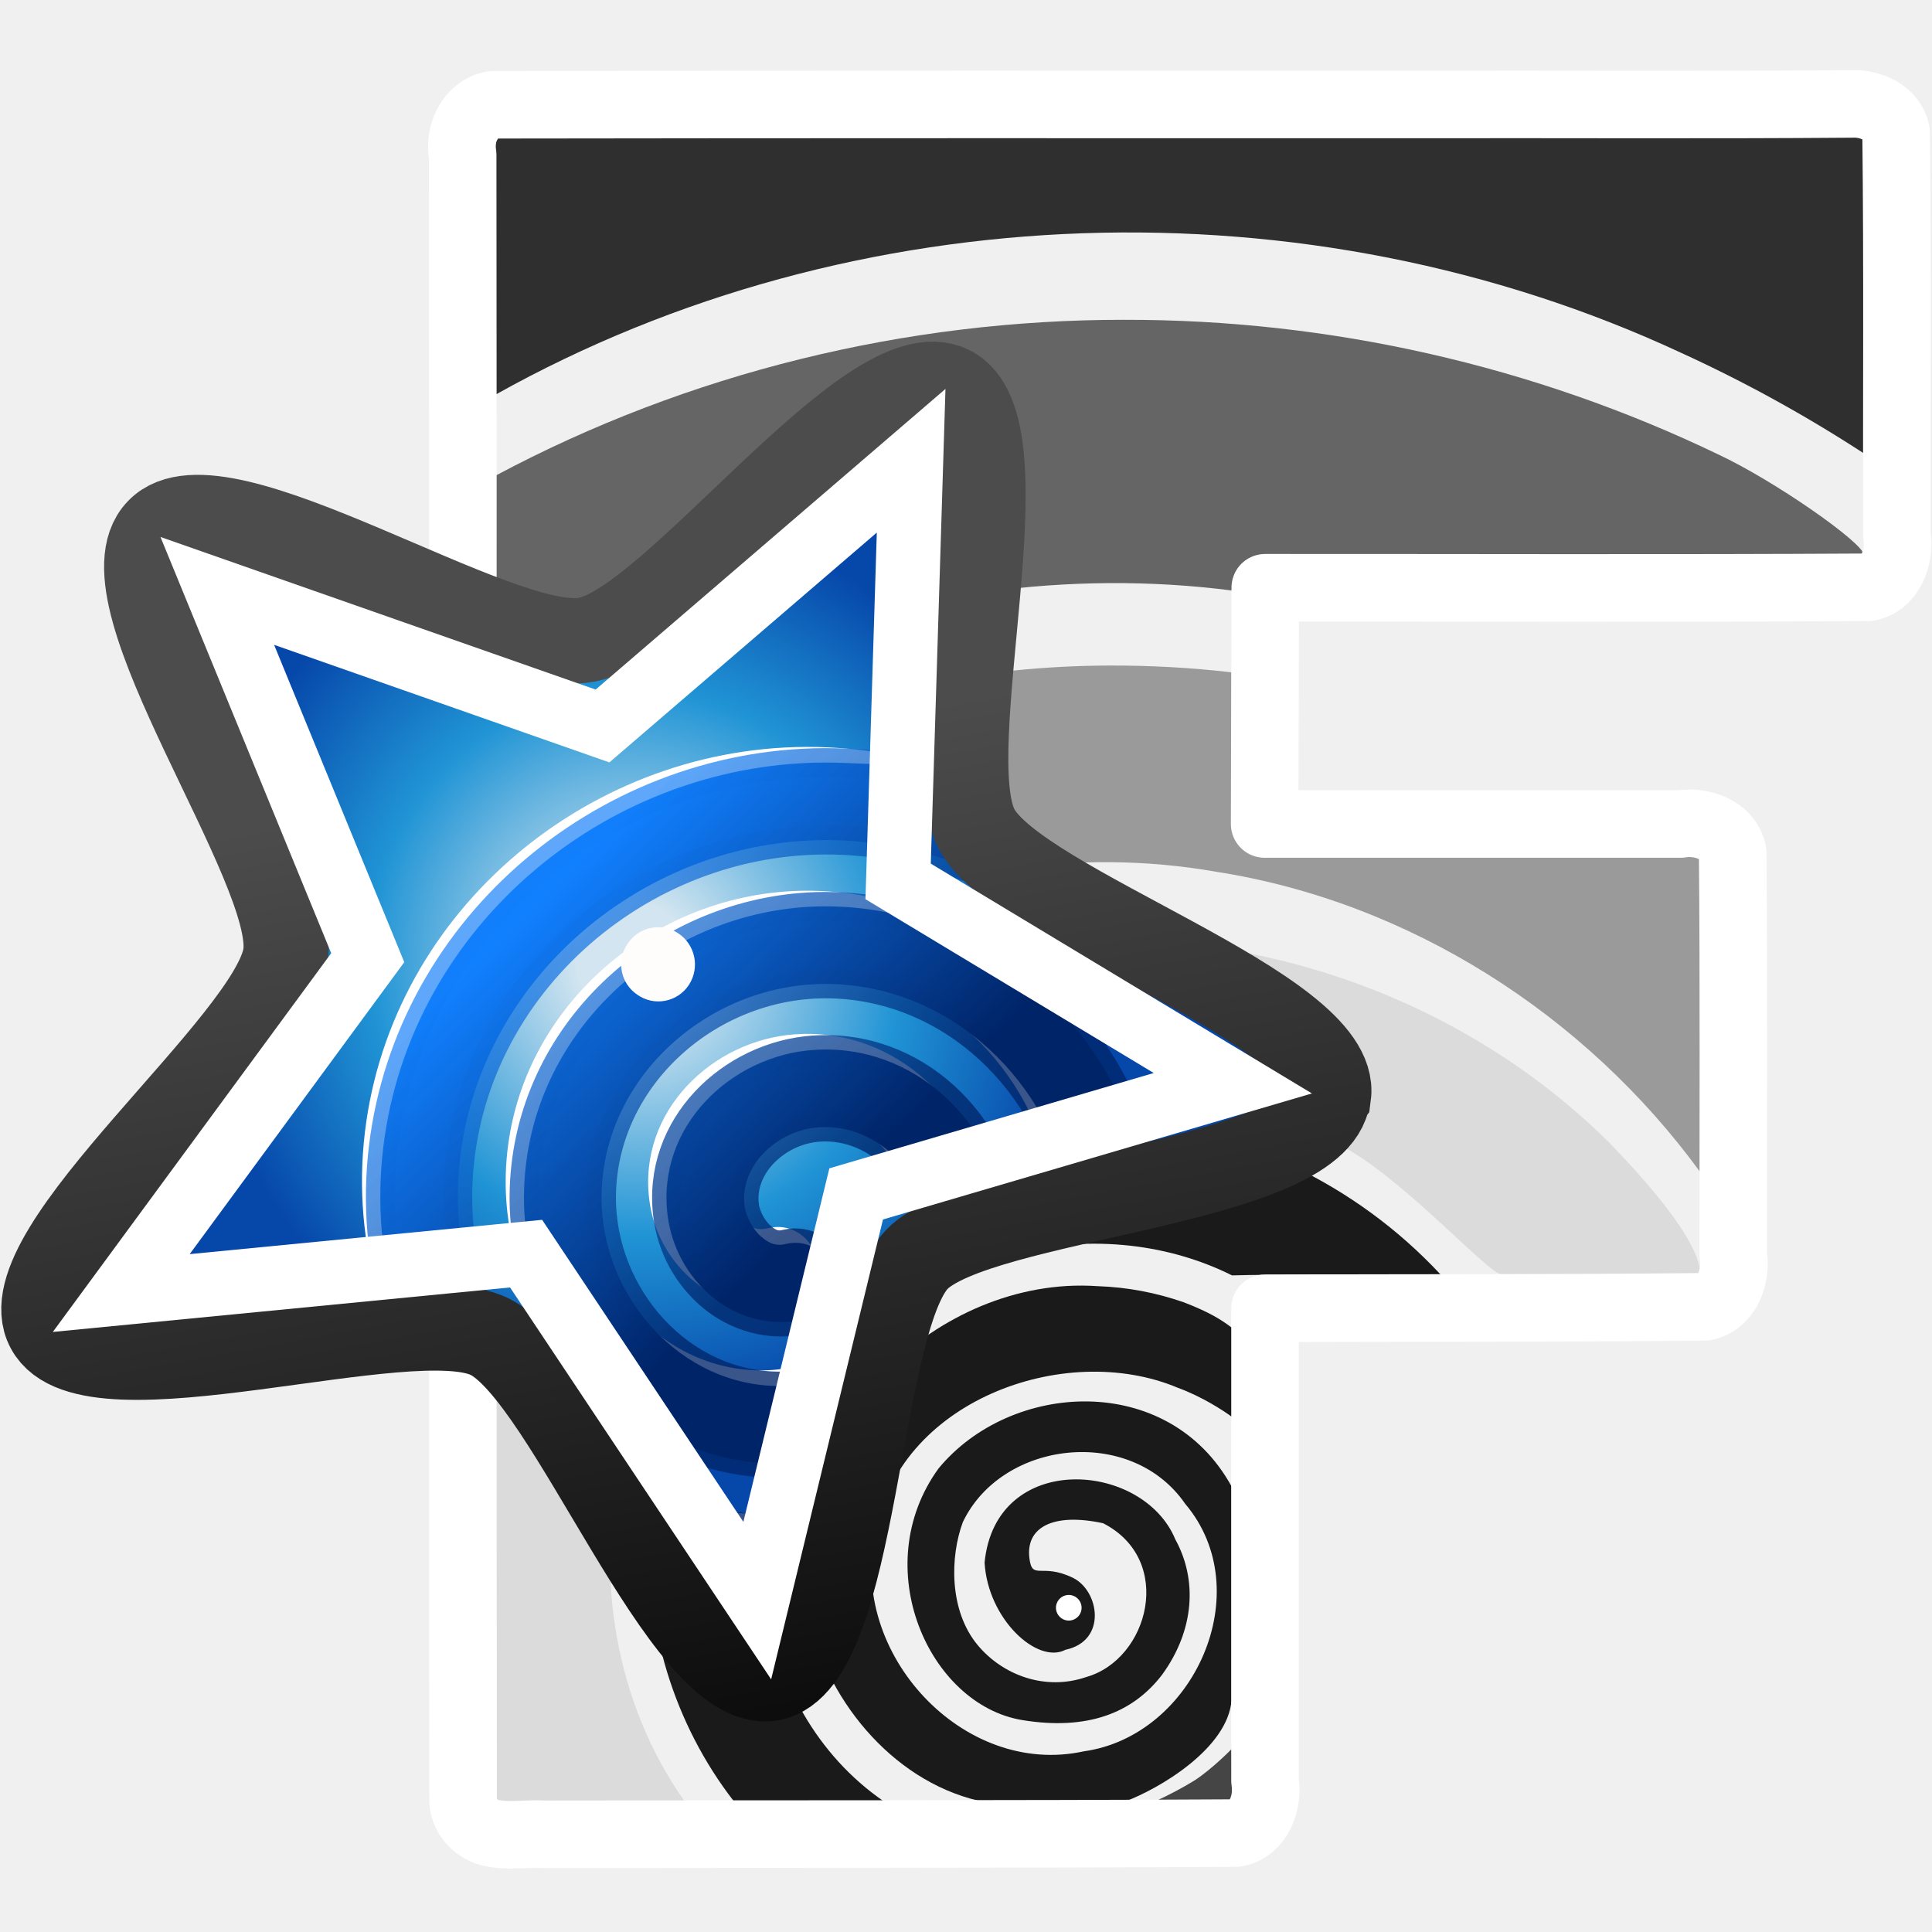
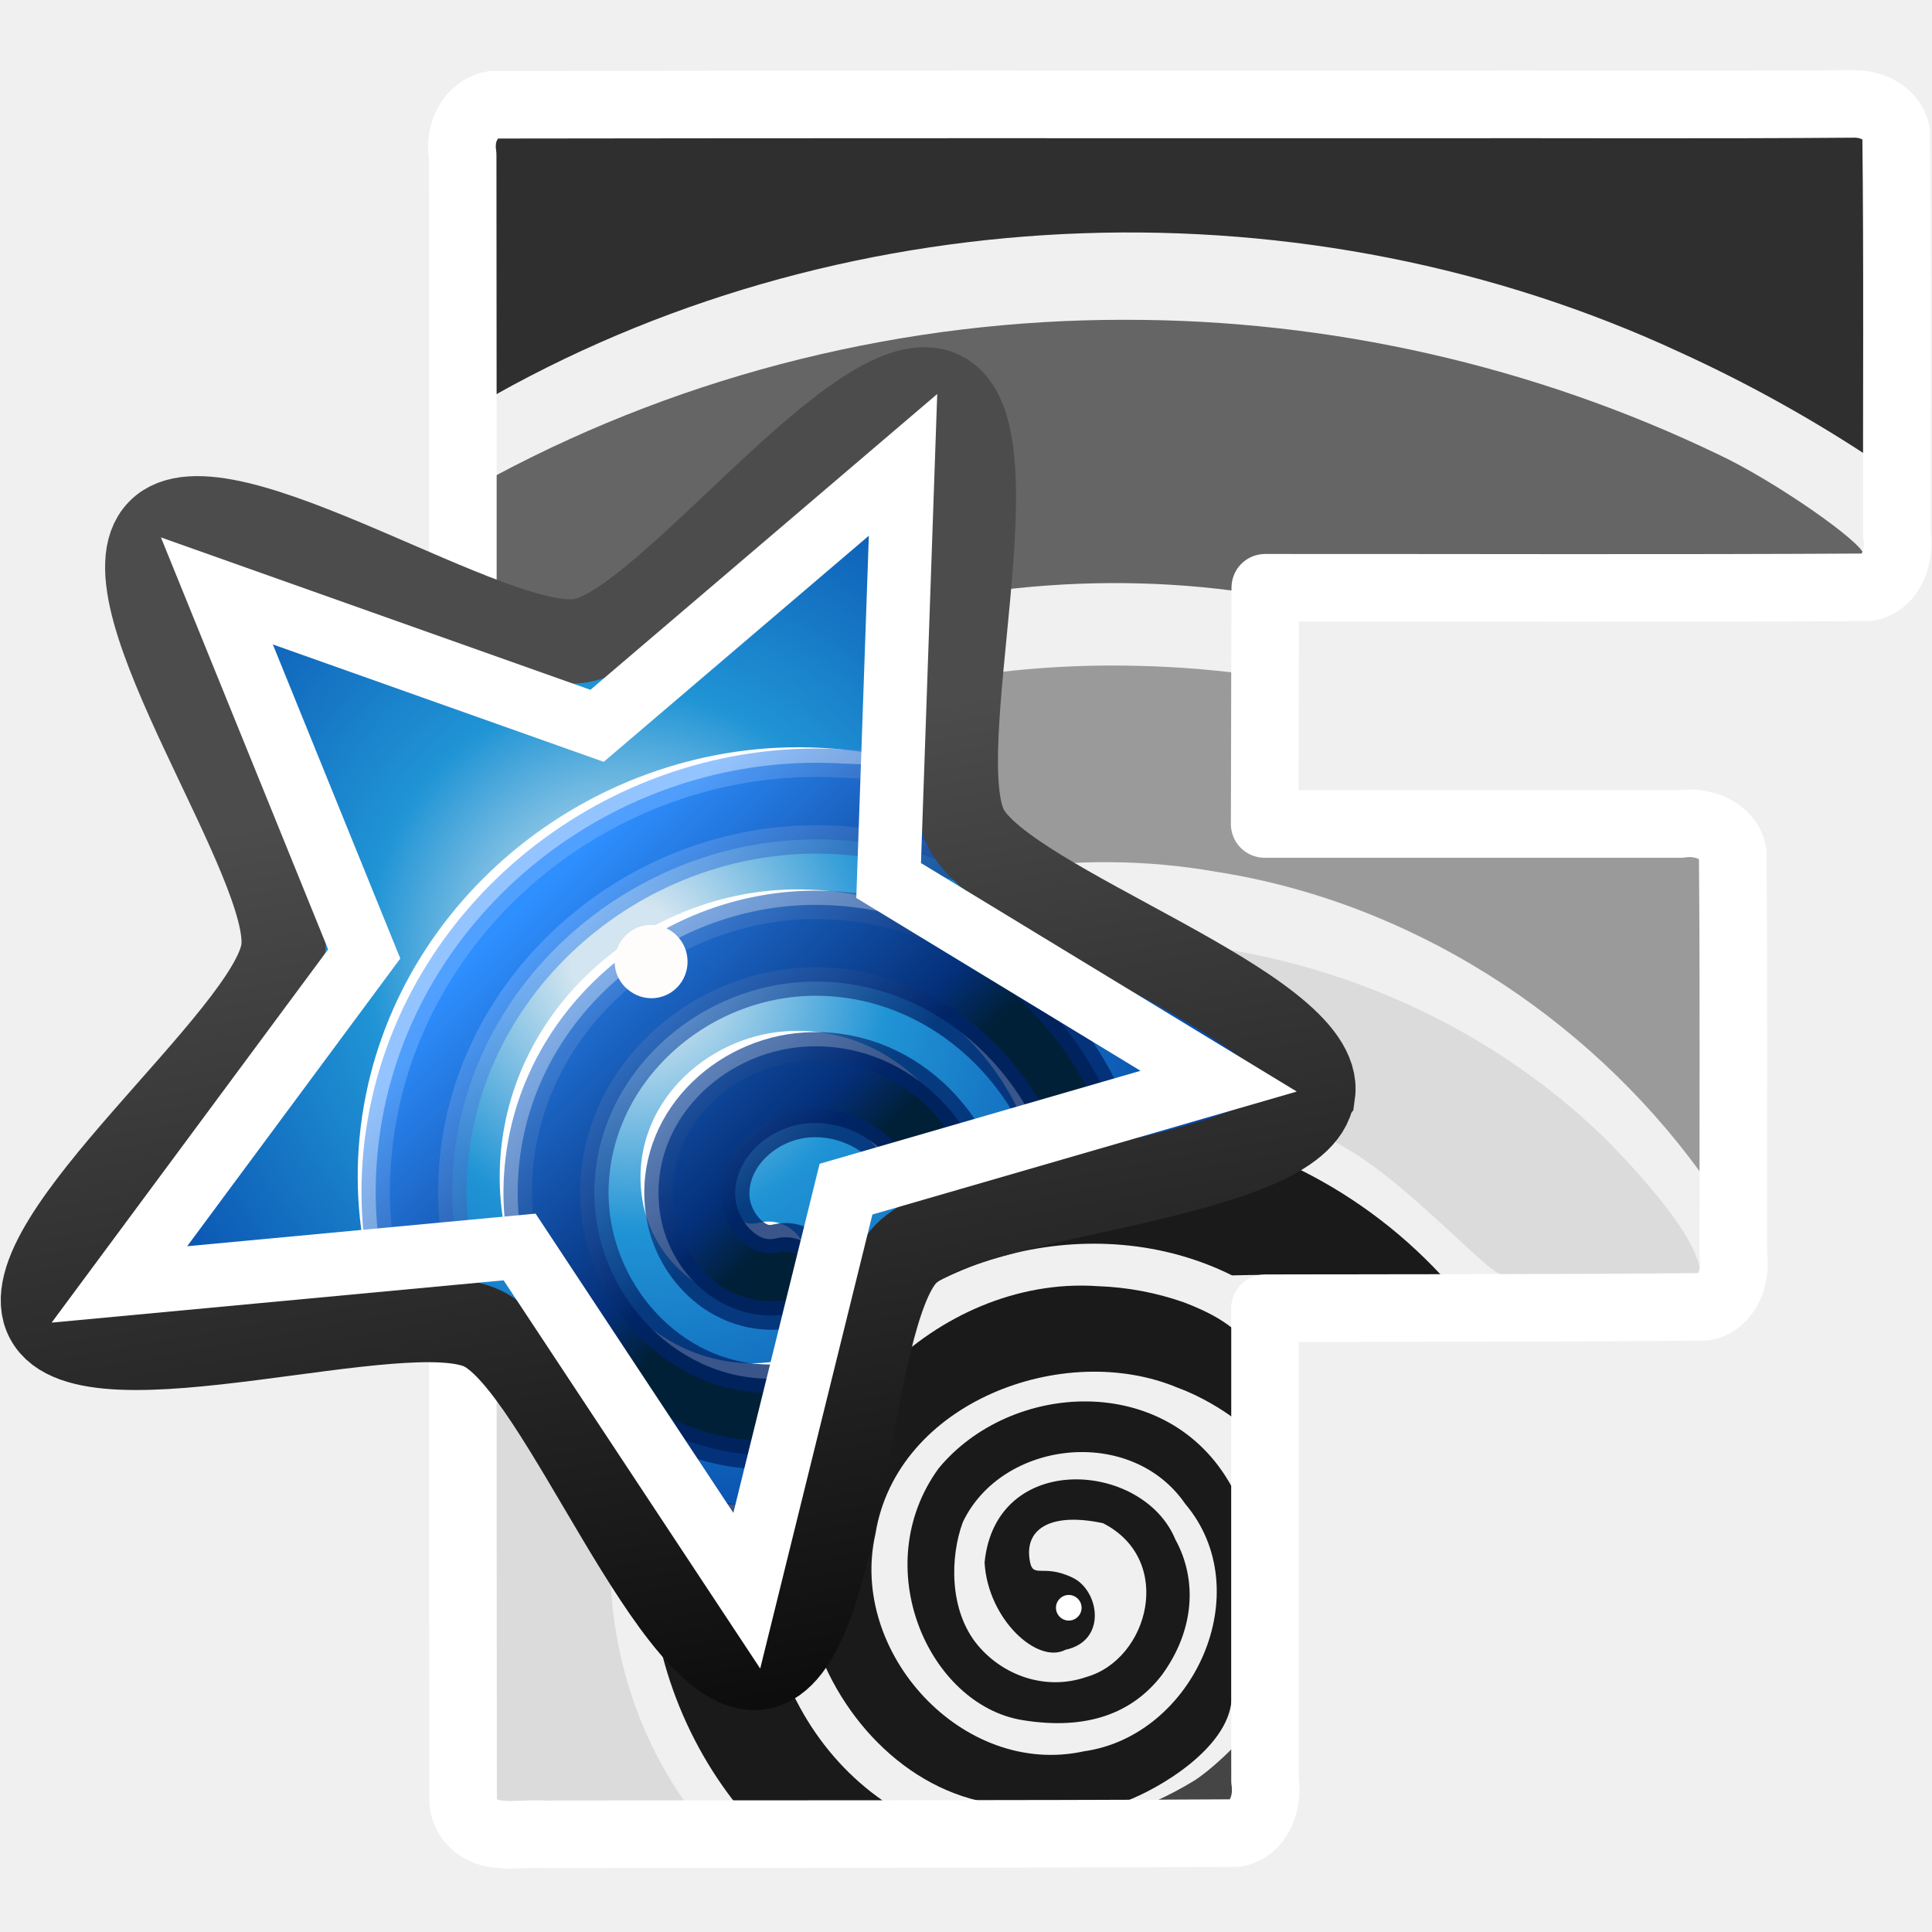
<svg xmlns="http://www.w3.org/2000/svg" xmlns:xlink="http://www.w3.org/1999/xlink" width="48" height="48">
  <defs>
-     <linearGradient id="d">
-       <stop offset=".086" stop-color="#d2e5f0" />
-       <stop offset=".393" stop-color="#2094d5" />
-       <stop offset=".649" stop-color="#0647aa" />
-     </linearGradient>
-     <linearGradient id="h">
-       <stop offset="0" stop-color="#002468" />
-       <stop offset="1" stop-color="#1180ff" />
-     </linearGradient>
-     <linearGradient id="e">
+     <linearGradient id="c">
      <stop offset="0" stop-color="#4c4c4c" />
      <stop offset="1" stop-color="#0d0d0d" />
    </linearGradient>
-     <linearGradient xlink:href="#g" id="k" x1="-30.579" y1=".19" x2="-24.888" y2="7.677" gradientUnits="userSpaceOnUse" />
-     <linearGradient id="g">
-       <stop offset="0" stop-color="#002468" stop-opacity=".776" />
-       <stop offset="1" stop-color="#107df9" stop-opacity=".675" />
+     <linearGradient id="f">
+       <stop offset=".086" stop-color="#d2e5f0" />
+       <stop offset=".393" stop-color="#2094d5" />
+       <stop offset=".895" stop-color="#0647aa" />
    </linearGradient>
-     <linearGradient xlink:href="#h" id="j" gradientUnits="userSpaceOnUse" x1="-30.579" y1=".19" x2="-24.888" y2="7.677" />
-     <linearGradient xlink:href="#e" id="l" gradientUnits="userSpaceOnUse" x1="5.83" y1="6.7" x2="12.91" y2="13.2" />
-     <radialGradient xlink:href="#d" id="i" cx="7.18" cy="8.2" r="6.59" fx="7.18" fy="8.2" gradientTransform="matrix(.9 .5558 -.5314 .8606 5.08 -2.85)" gradientUnits="userSpaceOnUse" />
-     <filter id="m" width="1" height="1" x="0" y="0" color-interpolation-filters="sRGB">
+     <linearGradient xlink:href="#i" id="l" x1="-30.579" y1=".19" x2="-24.888" y2="7.677" gradientUnits="userSpaceOnUse" />
+     <linearGradient id="i">
+       <stop offset="0" stop-color="#002038" />
+       <stop offset=".15" stop-color="#042f78" />
+       <stop offset="1" stop-color="#2e8fff" />
+     </linearGradient>
+     <linearGradient xlink:href="#j" id="m" x1="-30.579" y1=".19" x2="-24.888" y2="7.677" gradientUnits="userSpaceOnUse" />
+     <linearGradient id="j">
+       <stop offset=".1" stop-color="#002468" stop-opacity=".776" />
+       <stop offset=".93" stop-color="#61a8ff" stop-opacity=".675" />
+     </linearGradient>
+     <linearGradient xlink:href="#c" id="n" gradientUnits="userSpaceOnUse" x1="5.83" y1="6.7" x2="12.91" y2="13.2" />
+     <radialGradient xlink:href="#f" id="k" cx="7.18" cy="8.2" r="6.59" fx="7.18" fy="8.2" gradientTransform="matrix(.9 .5558 -.5314 .8606 5.08 -2.85)" gradientUnits="userSpaceOnUse" />
+     <filter id="o" width="1" height="1" x="0" y="0" color-interpolation-filters="sRGB">
      <feGaussianBlur />
    </filter>
  </defs>
  <g paint-order="stroke fill markers">
    <path style="line-height:1.25;-inkscape-font-specification:&quot;Gill Sans Ultra Bold, Normal&quot;;font-variant-ligatures:normal;font-variant-position:normal;font-variant-caps:normal;font-variant-numeric:normal;font-variant-alternates:normal;font-variant-east-asian:normal;font-feature-settings:normal;font-variation-settings:normal;text-indent:0;text-align:start;text-decoration-line:none;text-decoration-style:solid;text-decoration-color:#000;text-transform:none;text-orientation:mixed;white-space:normal;shape-padding:0;shape-margin:0;inline-size:0;isolation:auto;mix-blend-mode:normal;solid-color:#000;solid-opacity:1" d="M103.397 144.217s-1.556 1.6-2.987 2.53a29 29 0 0 1-3.073 1.632l6.091-.012z" color="#000" font-weight="400" font-size="44.675" font-family="Gill Sans Ultra Bold" letter-spacing="0" word-spacing="0" overflow="visible" opacity=".8" fill="#1a1a1a" enable-background="accumulate" transform="translate(-1.394 -1.172)scale(.30943)" />
    <path style="line-height:1.25;-inkscape-font-specification:&quot;Gill Sans Ultra Bold, Normal&quot;;font-variant-ligatures:normal;font-variant-position:normal;font-variant-caps:normal;font-variant-numeric:normal;font-variant-alternates:normal;font-variant-east-asian:normal;font-feature-settings:normal;font-variation-settings:normal;text-indent:0;text-align:start;text-decoration-line:none;text-decoration-style:solid;text-decoration-color:#000;text-transform:none;text-orientation:mixed;white-space:normal;shape-padding:0;shape-margin:0;inline-size:0;isolation:auto;mix-blend-mode:normal;solid-color:#000;solid-opacity:1" d="M90.132 107.044c-12.556.77-23.523 13.297-20.822 26.023 1.356 6.976 6.715 13.64 13.742 15.3l11.854.037c2.61-.975 8.188-4.207 8.485-8.12v-17.149c-5.102-9.26-17.756-8.454-23.53-1.44-5.728 7.905-.774 18.977 6.734 20.203 5.188.847 8.842-.547 11.212-3.636 2.612-3.589 2.85-7.632 1.07-10.866-2.592-6.31-14.43-7.163-15.318 1.85.258 4.547 4.24 8.194 6.493 7.006 3.376-.717 2.717-4.761.581-5.788-2.522-1.214-3.247.258-3.475-1.565-.309-2.469 1.878-3.679 5.918-2.808 5.761 2.946 3.678 10.932-1.36 12.35-3.268 1.122-6.674-.128-8.702-2.554-2.338-2.798-2.22-7.149-1.2-9.888 3.137-6.57 13.494-7.794 17.854-1.466 5.942 7.02.693 18.633-8.132 19.87-9.726 2.132-18.91-7.943-16.74-17.452 1.697-10.59 15.14-15.59 24.29-11.731 1.928.704 3.662 1.829 4.398 2.38 0 0 .008-1.756.006-3.209.006-1.53.012-3.927.012-3.927-.98-.762-1.958-1.338-3.92-2.102a23.3 23.3 0 0 0-6.92-1.305 20 20 0 0 0-2.53-.013" color="#000" font-weight="400" font-size="44.675" font-family="Gill Sans Ultra Bold" letter-spacing="0" word-spacing="0" overflow="visible" fill="#1a1a1a" enable-background="accumulate" transform="translate(-1.394 -1.172)scale(.30943)" />
    <path style="line-height:1.25;-inkscape-font-specification:&quot;Gill Sans Ultra Bold, Normal&quot;;font-variant-ligatures:normal;font-variant-position:normal;font-variant-caps:normal;font-variant-numeric:normal;font-variant-alternates:normal;font-variant-east-asian:normal;font-feature-settings:normal;font-variation-settings:normal;text-indent:0;text-align:start;text-decoration-line:none;text-decoration-style:solid;text-decoration-color:#000;text-transform:none;text-orientation:mixed;white-space:normal;shape-padding:0;shape-margin:0;inline-size:0;isolation:auto;mix-blend-mode:normal;solid-color:#000;solid-opacity:1" d="M46.015 105.678a44 44 0 0 0-1.713 3.481l.019 39.263 6.474-.012h8.67c-5.605-7.962-7.14-18.015-5.182-27.359z" color="#000" font-weight="400" font-size="44.675" font-family="Gill Sans Ultra Bold" letter-spacing="0" word-spacing="0" overflow="visible" opacity=".1" fill="#1a1a1a" enable-background="accumulate" transform="translate(-1.394 -1.172)scale(.30943)" />
    <path style="line-height:1.25;-inkscape-font-specification:&quot;Gill Sans Ultra Bold, Normal&quot;;font-variant-ligatures:normal;font-variant-position:normal;font-variant-caps:normal;font-variant-numeric:normal;font-variant-alternates:normal;font-variant-east-asian:normal;font-feature-settings:normal;font-variation-settings:normal;text-indent:0;text-align:start;text-decoration-line:none;text-decoration-style:solid;text-decoration-color:#000;text-transform:none;text-orientation:mixed;white-space:normal;shape-padding:0;shape-margin:0;inline-size:0;isolation:auto;mix-blend-mode:normal;solid-color:#000;solid-opacity:1" d="M90.534 93.81c-13.394.601-25.896 9.586-31.174 21.787l-.618 13.753-1.93-3.586c-.017.234-.061.463-.074.698-.567 7.81 1.893 15.765 6.685 21.948h12.028c-10.743-7.412-12.906-23.778-4.817-33.92 7.177-10.078 21.755-13.804 32.794-8.299 1.484-.044 4.198-.06 6.184-.074h10.556c-6.74-7.238-16.262-11.91-26.195-12.276a32 32 0 0 0-3.439-.03" color="#000" font-weight="400" font-size="44.675" font-family="Gill Sans Ultra Bold" letter-spacing="0" word-spacing="0" overflow="visible" fill="#1a1a1a" enable-background="accumulate" transform="translate(-1.394 -1.172)scale(.30943)" />
    <path style="line-height:1.25;-inkscape-font-specification:&quot;Gill Sans Ultra Bold, Normal&quot;;font-variant-ligatures:normal;font-variant-position:normal;font-variant-caps:normal;font-variant-numeric:normal;font-variant-alternates:normal;font-variant-east-asian:normal;font-feature-settings:normal;font-variation-settings:normal;text-indent:0;text-align:start;text-decoration-line:none;text-decoration-style:solid;text-decoration-color:#000;text-transform:none;text-orientation:mixed;white-space:normal;shape-padding:0;shape-margin:0;inline-size:0;isolation:auto;mix-blend-mode:normal;solid-color:#000;solid-opacity:1" d="M91.66 79.235c-4.97.117-9.948.92-14.737 2.35l17.748 6.66-34.365 6.22-.612 13.587a34.3 34.3 0 0 1 4.273-5.244c12.075-13.132 33.258-16.105 48.52-6.876 4.97 2.765 11.555 10.17 12.573 10.172l15.967.013c-.034-2.73-4.469-7.64-7.322-10.594-10.057-9.988-23.987-15.785-38.125-16.239a54 54 0 0 0-3.92-.05" color="#000" font-weight="400" font-size="44.675" font-family="Gill Sans Ultra Bold" letter-spacing="0" word-spacing="0" overflow="visible" opacity=".1" fill="#1a1a1a" enable-background="accumulate" transform="translate(-1.394 -1.172)scale(.30943)" />
    <path style="line-height:1.25;-inkscape-font-specification:&quot;Gill Sans Ultra Bold, Normal&quot;;font-variant-ligatures:normal;font-variant-position:normal;font-variant-caps:normal;font-variant-numeric:normal;font-variant-alternates:normal;font-variant-east-asian:normal;font-feature-settings:normal;font-variation-settings:normal;text-indent:0;text-align:start;text-decoration-line:none;text-decoration-style:solid;text-decoration-color:#000;text-transform:none;text-orientation:mixed;white-space:normal;shape-padding:0;shape-margin:0;inline-size:0;isolation:auto;mix-blend-mode:normal;solid-color:#000;solid-opacity:1" d="M93.602 57.225c-10.222.02-20.428 2.1-29.894 5.968L61.97 75.976l7.05 2.646c10.22-4.895 21.847-6.819 33.116-4.842 15.513 2.414 29.682 11.49 38.891 24.13V72.593H105.98a2.59 2.59 45 0 1-2.588-2.588V57.77a83 83 0 0 0-9.79-.545" color="#000" font-weight="400" font-size="44.675" font-family="Gill Sans Ultra Bold" letter-spacing="0" word-spacing="0" overflow="visible" opacity=".4" fill="#1a1a1a" enable-background="accumulate" transform="translate(-1.394 -1.172)scale(.30943)" />
    <path style="line-height:1.25;-inkscape-font-specification:&quot;Gill Sans Ultra Bold, Normal&quot;;font-variant-ligatures:normal;font-variant-position:normal;font-variant-caps:normal;font-variant-numeric:normal;font-variant-alternates:normal;font-variant-east-asian:normal;font-feature-settings:normal;font-variation-settings:normal;text-indent:0;text-align:start;text-decoration-line:none;text-decoration-style:solid;text-decoration-color:#000;text-transform:none;text-orientation:mixed;white-space:normal;shape-padding:0;shape-margin:0;inline-size:0;isolation:auto;mix-blend-mode:normal;solid-color:#000;solid-opacity:1" d="M94.795 29.465c-17.513-.02-35.036 4.257-50.493 12.51v26.413l.08.043c.626-.516 1.27-1.001 1.911-1.497L66.676 41.37l-2.04 15.028c12.227-4.961 25.692-6.88 38.804-5.195l.002-.36a2.525 2.525 135.194 0 1 2.525-2.509l48.195.012c-.04-.98-7.224-5.988-11.719-8.083-14.806-7.12-31.22-10.83-47.648-10.797" color="#000" font-weight="400" font-size="44.675" font-family="Gill Sans Ultra Bold" letter-spacing="0" word-spacing="0" overflow="visible" opacity=".65" fill="#1a1a1a" enable-background="accumulate" transform="translate(-1.394 -1.172)scale(.30943)" />
    <path style="line-height:1.25;-inkscape-font-specification:&quot;Gill Sans Ultra Bold, Normal&quot;;font-variant-ligatures:normal;font-variant-position:normal;font-variant-caps:normal;font-variant-numeric:normal;font-variant-alternates:normal;font-variant-east-asian:normal;font-feature-settings:normal;font-variation-settings:normal;text-indent:0;text-align:start;text-decoration-line:none;text-decoration-style:solid;text-decoration-color:#000;text-transform:none;text-orientation:mixed;white-space:normal;shape-padding:0;shape-margin:0;inline-size:0;isolation:auto;mix-blend-mode:normal;solid-color:#000;solid-opacity:1" d="M44.302 14.821V35.47c28.823-16.14 65.23-17.281 95.148-3.37a113 113 0 0 1 14.712 8.094V14.821Z" color="#000" font-weight="400" font-size="44.675" font-family="Gill Sans Ultra Bold" letter-spacing="0" word-spacing="0" overflow="visible" opacity=".9" fill="#1a1a1a" enable-background="accumulate" transform="translate(-1.394 -1.172)scale(.30943)" />
    <path d="M26.872 39.945a.32.32 0 0 1-.319.318.32.32 0 0 1-.318-.318.32.32 0 0 1 .318-.319.32.32 0 0 1 .319.318" fill="#fff" fill-rule="evenodd" />
  </g>
  <path d="M11.5 30.313c-.001 6.801-.002 7.544.006 14.344-.032.44.32.816.74.89.42.083.85-.002 1.275.025 5.73-.009 11.461.002 17.19-.03.578-.107.805-.777.718-1.296V32.504c3.644-.012 7.29 0 10.934-.037.567-.12.785-.78.7-1.295-.004-3.332.015-6.664-.015-9.995-.116-.57-.78-.79-1.295-.705H31.42l.015-5.87c4.995-.002 9.992.018 14.987-.011.57-.116.79-.78.705-1.296-.007-3.338.019-6.677-.019-10.015-.105-.49-.641-.72-1.1-.698v0c-3.552.028-7.106.007-10.659.013-7.7 0-15.402-.004-23.102.008-.561.091-.857.728-.752 1.249.007 6.8.006 8.362.004 15.163" fill="none" stroke="#fff" stroke-width="1.678" stroke-linecap="round" stroke-linejoin="round" paint-order="markers stroke fill" />
-   <path fill="url(#i)" fill-rule="evenodd" d="M13.51 5.1c.44.77-2.18 2.89-2.29 3.76-.1.88 1.95 3.55 1.36 4.2-.6.64-3.43-1.19-4.3-1.02-.86.17-2.76 2.95-3.56 2.58-.8-.36.07-3.62-.36-4.39S.69 8.51.8 7.63c.1-.87 3.47-1.05 4.06-1.7.6-.64.51-4.01 1.38-4.18.86-.18 2.07 2.97 2.87 3.34s3.97-.76 4.4 0z" enable-background="accumulate" overflow="visible" style="marker:none" transform="matrix(1.9859 1.50206 -1.50556 1.99205 13.84 -3.217)" />
-   <path fill="#fff" fill-rule="evenodd" d="M28.308 14.033c-7.69-.055-14.695 5.67-15.511 13.566a14.3 14.3 0 0 0 .57 5.681l2.87.04a11.6 11.6 0 0 1-.761-5.446c.711-6.882 7.268-11.813 14.086-11.074a13.4 13.4 0 0 1 4.075 1.116 1.35 1.35 0 0 0 1.783-.673 1.35 1.35 0 0 0-.672-1.783 16.1 16.1 0 0 0-4.893-1.337 15 15 0 0 0-1.547-.09m-.344 4.996c-5.178.103-9.866 4.036-10.23 9.427-.332 4.9 3.297 9.563 8.386 9.823a8.1 8.1 0 0 0 3.194-.491l1.547-4.359a5.47 5.47 0 0 1-4.604 2.159c-3.49-.18-6.068-3.49-5.835-6.948.283-4.171 4.238-7.224 8.367-6.893 4.244.34 7.473 3.908 7.927 8.01l2.642-.57c-.697-5.218-4.833-9.685-10.351-10.126q-.525-.043-1.043-.032m.115 4.97c-2.868.025-5.624 2.325-5.404 5.456a4.38 4.38 0 0 0 1.341 2.865c.788.757 1.993 1.242 3.248.99a1.35 1.35 0 0 0 1.054-1.584 1.35 1.35 0 0 0-1.585-1.058c-.332.066-.568-.025-.848-.292a1.86 1.86 0 0 1-.522-1.111c-.1-1.407 1.294-2.56 2.738-2.572 2.113-.018 3.743 2.007 3.684 4.122l2.682-.577C34.24 26.942 31.621 23.97 28.08 24M18.77 37.244l3.043 5.169a13.4 13.4 0 0 0 3.435.801 13 13 0 0 0 2.136.027l1.006-2.841a10.2 10.2 0 0 1-2.88.131c-2.653-.258-4.987-1.487-6.74-3.287" color="#000" style="-inkscape-stroke:none" transform="rotate(-3.408 163.33 26.847)scale(.71518)" />
-   <path fill="url(#j)" fill-rule="evenodd" d="M-30.844 9.714c4.98.362 9.761-3.049 10.625-8.13a9.3 9.3 0 0 0-.128-3.705l-1.858-.147a7.5 7.5 0 0 1 .262 3.56c-.753 4.428-5.21 7.344-9.596 6.576a8.7 8.7 0 0 1-2.592-.896c-.426-.228-.4.143-.628.57s.103 1.15.53 1.377c.973.52 1.299.48 2.387.671q.499.088.998.124zm.435-3.222c3.359.153 6.563-2.196 7.028-5.673.423-3.16-1.73-6.335-5.016-6.72a5.3 5.3 0 0 0-2.09.183l-1.187 2.758A3.55 3.55 0 0 1-28.6-4.163c2.254.264 3.783 2.518 3.485 4.749-.36 2.69-3.052 4.5-5.713 4.11-2.735-.4-4.675-2.849-4.795-5.526l-1.736.257c.23 3.41 2.72 6.48 6.276 7q.338.05.674.065zm.137-3.225C-28.413 3.373-26.53 2-26.54-.038a2.85 2.85 0 0 0-.747-1.913c-.478-.524-1.238-.889-2.062-.779a.875.875 0 0 0 .232 1.734c.218-.029.367.04.537.225.17.186.29.494.291.742.005.916-.947 1.604-1.883 1.55-1.37-.078-2.34-1.459-2.212-2.827l-1.762.26c.008 2.145 1.578 4.182 3.874 4.313zm6.592-8.185-1.752-3.478a8.7 8.7 0 0 0-2.191-.665 8.4 8.4 0 0 0-1.383-.108l-.772 1.798a6.6 6.6 0 0 1 1.871.037c1.708.28 3.168 1.175 4.227 2.416z" color="#000" style="mix-blend-mode:normal" transform="rotate(172.842 -7.27 16.517)scale(1.1016)" stroke="url(#k)" stroke-width=".649" />
-   <path fill="none" stroke="url(#l)" stroke-width=".85" d="M13.51 5.1c.44.77-2.18 2.89-2.29 3.76-.1.88 1.95 3.55 1.36 4.2-.6.64-3.43-1.19-4.3-1.02-.86.17-2.76 2.95-3.56 2.58-.8-.36.07-3.62-.36-4.39S.69 8.51.8 7.63c.1-.87 3.47-1.05 4.06-1.7.6-.64.51-4.01 1.38-4.18.86-.18 2.07 2.97 2.87 3.34s3.97-.76 4.4 0z" enable-background="accumulate" overflow="visible" style="marker:none" transform="matrix(1.9859 1.50206 -1.50556 1.99205 13.84 -3.217)" />
-   <path fill="none" stroke="#fff" stroke-width="2.23" d="m43.15 26.6-13.29 3.06-4.27 13.9-7.3-12.51-14.12.53 9.24-11.12L8.95 7.43l13.08 5.48 11.25-8.56-1.32 14.56Z" enable-background="accumulate" overflow="visible" style="marker:none" transform="rotate(-3.408 163.33 26.847)scale(.71518)" />
-   <path fill="#fffdfc" fill-rule="evenodd" d="M8.5 7.99a.37.37 0 0 1-.38.37.37.37 0 0 1-.37-.37.37.37 0 0 1 .37-.38.38.38 0 0 1 .38.371" filter="url(#m)" transform="rotate(33.552 10.748 15.92)scale(2.44464)" />
+   <path fill="url(#k)" fill-rule="evenodd" d="M13.51 5.1c.44.77-2.18 2.89-2.29 3.76-.1.88 1.95 3.55 1.36 4.2-.6.64-3.43-1.19-4.3-1.02-.86.17-2.76 2.95-3.56 2.58-.8-.36.07-3.62-.36-4.39S.69 8.51.8 7.63c.1-.87 3.47-1.05 4.06-1.7.6-.64.51-4.01 1.38-4.18.86-.18 2.07 2.97 2.87 3.34s3.97-.76 4.4 0z" enable-background="accumulate" overflow="visible" style="marker:none" transform="matrix(1.95694 1.49163 -1.49512 1.963 13.796 -2.975)" />
+   <path fill="#fff" fill-rule="evenodd" d="M28.308 14.033c-7.69-.055-14.695 5.67-15.511 13.566a14.3 14.3 0 0 0 .57 5.681l2.87.04a11.6 11.6 0 0 1-.761-5.446c.711-6.882 7.268-11.813 14.086-11.074a13.4 13.4 0 0 1 4.075 1.116 1.35 1.35 0 0 0 1.783-.673 1.35 1.35 0 0 0-.672-1.783 16.1 16.1 0 0 0-4.893-1.337 15 15 0 0 0-1.547-.09m-.344 4.996c-5.178.103-9.866 4.036-10.23 9.427-.332 4.9 3.297 9.563 8.386 9.823a8.1 8.1 0 0 0 3.194-.491l1.547-4.359a5.47 5.47 0 0 1-4.604 2.159c-3.49-.18-6.068-3.49-5.835-6.948.283-4.171 4.238-7.224 8.367-6.893 4.244.34 7.473 3.908 7.927 8.01l2.642-.57c-.697-5.218-4.833-9.685-10.351-10.126q-.525-.043-1.043-.032m.115 4.97c-2.868.025-5.624 2.325-5.404 5.456a4.38 4.38 0 0 0 1.341 2.865c.788.757 1.993 1.242 3.248.99a1.35 1.35 0 0 0 1.054-1.584 1.35 1.35 0 0 0-1.585-1.058c-.332.066-.568-.025-.848-.292a1.86 1.86 0 0 1-.522-1.111c-.1-1.407 1.294-2.56 2.738-2.572 2.113-.018 3.743 2.007 3.684 4.122l2.682-.577C34.24 26.942 31.621 23.97 28.08 24m-9.31 13.244 3.043 5.169a13.4 13.4 0 0 0 3.435.801 13 13 0 0 0 2.136.027L28.39 40.4a10.2 10.2 0 0 1-2.88.131c-2.653-.258-4.987-1.487-6.74-3.287" color="#000" style="-inkscape-stroke:none" transform="rotate(-3.195 174.923 26.766)scale(.70675)" />
+   <path fill="url(#l)" fill-rule="evenodd" d="M-30.844 9.714c4.98.362 9.761-3.049 10.625-8.13a9.3 9.3 0 0 0-.128-3.705l-1.858-.147a7.5 7.5 0 0 1 .262 3.56c-.753 4.428-5.21 7.344-9.596 6.576a8.7 8.7 0 0 1-2.592-.896c-.426-.228-.4.143-.628.57s.103 1.15.53 1.377c.973.52 1.299.48 2.387.671q.499.088.998.124zm.435-3.222c3.359.153 6.563-2.196 7.028-5.673.423-3.16-1.73-6.335-5.016-6.72a5.3 5.3 0 0 0-2.09.183l-1.187 2.758A3.55 3.55 0 0 1-28.6-4.163c2.254.264 3.783 2.518 3.485 4.749-.36 2.69-3.052 4.5-5.713 4.11-2.735-.4-4.675-2.849-4.795-5.526l-1.736.257c.23 3.41 2.72 6.48 6.276 7q.338.05.674.065zm.137-3.225C-28.413 3.373-26.53 2-26.54-.038a2.85 2.85 0 0 0-.747-1.913c-.478-.524-1.238-.889-2.062-.779a.875.875 0 0 0 .232 1.734c.218-.029.367.04.537.225.17.186.29.494.291.742.005.916-.947 1.604-1.883 1.55-1.37-.078-2.34-1.459-2.212-2.827l-1.762.26c.008 2.145 1.578 4.182 3.874 4.313zm6.592-8.185-1.752-3.478a8.7 8.7 0 0 0-2.191-.665 8.4 8.4 0 0 0-1.383-.108l-.772 1.798a6.6 6.6 0 0 1 1.871.037c1.708.28 3.168 1.175 4.227 2.416z" color="#000" style="mix-blend-mode:normal" transform="rotate(173.055 -7.165 16.387)scale(1.0886)" stroke="url(#m)" stroke-width=".649" />
+   <path fill="none" stroke="url(#n)" stroke-width=".85" d="M13.51 5.1c.44.77-2.18 2.89-2.29 3.76-.1.88 1.95 3.55 1.36 4.2-.6.64-3.43-1.19-4.3-1.02-.86.17-2.76 2.95-3.56 2.58-.8-.36.07-3.62-.36-4.39S.69 8.51.8 7.63c.1-.87 3.47-1.05 4.06-1.7.6-.64.51-4.01 1.38-4.18.86-.18 2.07 2.97 2.87 3.34s3.97-.76 4.4 0z" enable-background="accumulate" overflow="visible" style="marker:none" transform="matrix(1.95694 1.49163 -1.49512 1.963 13.796 -2.975)" />
+   <path fill="none" stroke="#fff" stroke-width="2.23" d="m43.15 26.6-13.29 3.06-4.27 13.9-7.3-12.51-14.12.53 9.24-11.12L8.95 7.43l13.08 5.48 11.25-8.56-1.32 14.56Z" enable-background="accumulate" overflow="visible" style="marker:none" transform="rotate(-3.195 174.923 26.766)scale(.70675)" />
+   <path fill="#fffdfc" fill-rule="evenodd" d="M8.5 7.99a.37.37 0 0 1-.38.37.37.37 0 0 1-.37-.37.37.37 0 0 1 .37-.38.38.38 0 0 1 .38.371" filter="url(#o)" transform="rotate(33.765 10.327 15.91)scale(2.4158)" />
</svg>
